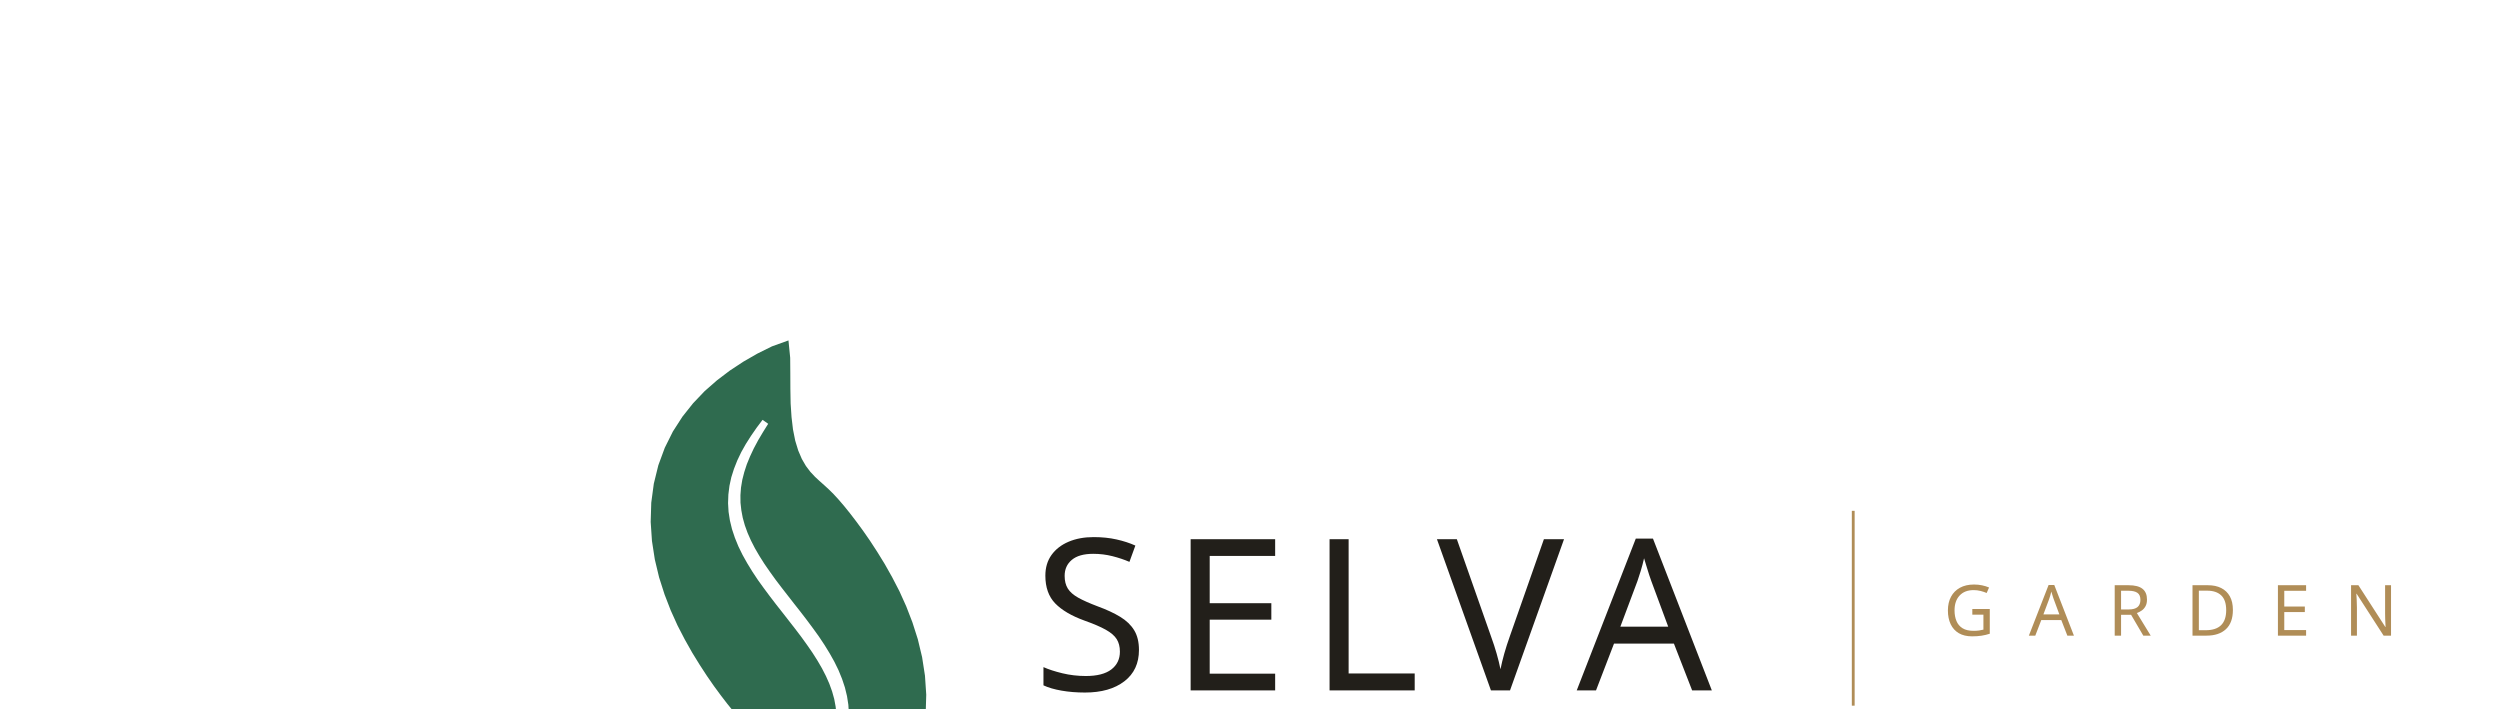
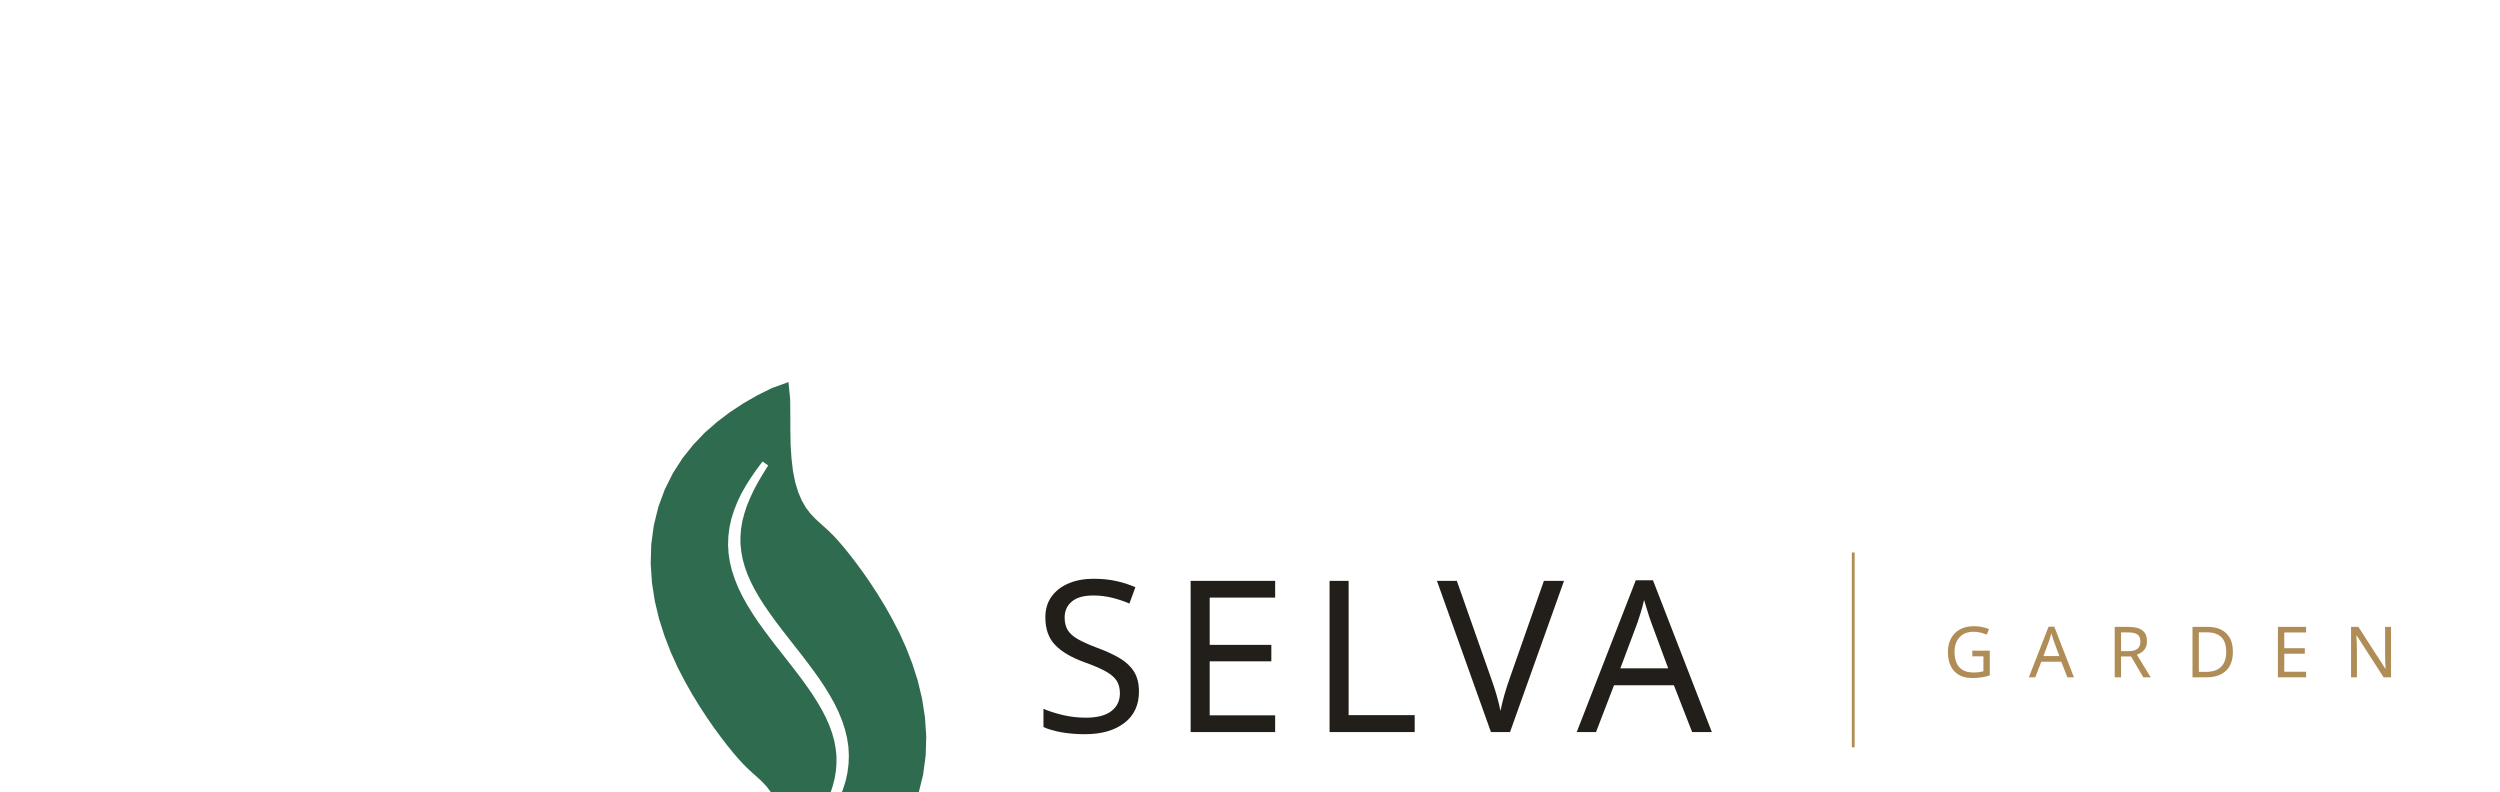
- <svg xmlns="http://www.w3.org/2000/svg" width="1200" height="340" viewBox="-220 230 1200 320">
+ <svg xmlns="http://www.w3.org/2000/svg" width="1200" height="380" viewBox="-220 230 1200 320">
  <defs />
  <g transform="translate(81.92 383.40) scale(0.6777)">
    <g transform="translate(-112.95 -36.14) scale(4.5179)">
      <path d="M50.00 92.00 L52.58 91.07 L54.88 89.93 L57.07 88.67 L59.18 87.28 L61.20 85.75 L63.14 84.05 L64.95 82.15 L66.62 80.05 L68.12 77.72 L69.39 75.17 L70.40 72.43 L71.11 69.54 L71.51 66.56 L71.60 63.54 L71.40 60.56 L70.95 57.65 L70.28 54.85 L69.43 52.19 L68.46 49.68 L67.39 47.31 L66.25 45.11 L65.09 43.05 L63.92 41.15 L62.78 39.40 L61.67 37.80 L60.61 36.36 L59.62 35.07 L58.70 33.93 L57.85 32.94 L57.06 32.08 L56.31 31.34 L55.58 30.67 L54.86 30.03 L54.15 29.37 L53.43 28.60 L52.74 27.69 L52.10 26.59 L51.53 25.26 L51.06 23.72 L50.71 21.96 L50.48 20.01 L50.34 17.89 L50.30 15.63 L50.29 13.23 L50.27 10.72 L50.00 8.00 L50.00 8.00 L47.42 8.93 L45.12 10.07 L42.93 11.33 L40.82 12.72 L38.80 14.25 L36.86 15.95 L35.05 17.85 L33.38 19.95 L31.88 22.28 L30.61 24.83 L29.60 27.57 L28.89 30.46 L28.49 33.44 L28.40 36.46 L28.60 39.44 L29.05 42.35 L29.72 45.15 L30.57 47.81 L31.54 50.32 L32.61 52.69 L33.75 54.89 L34.91 56.95 L36.08 58.85 L37.22 60.60 L38.33 62.20 L39.39 63.64 L40.38 64.93 L41.30 66.07 L42.15 67.06 L42.94 67.92 L43.69 68.66 L44.42 69.33 L45.14 69.97 L45.85 70.63 L46.57 71.40 L47.26 72.31 L47.90 73.41 L48.47 74.74 L48.94 76.28 L49.29 78.04 L49.52 79.99 L49.66 82.11 L49.70 84.37 L49.71 86.77 L49.73 89.28 L50.00 92.00 Z M54.06 79.55 L55.00 78.30 L55.87 77.04 L56.68 75.77 L57.40 74.49 L58.02 73.19 L58.54 71.87 L58.96 70.55 L59.25 69.21 L59.42 67.85 L59.47 66.49 L59.39 65.13 L59.18 63.77 L58.85 62.41 L58.40 61.06 L57.85 59.71 L57.20 58.38 L56.46 57.06 L55.65 55.74 L54.78 54.43 L53.85 53.14 L52.89 51.85 L51.90 50.56 L50.90 49.29 L49.91 48.02 L48.93 46.76 L47.98 45.51 L47.08 44.26 L46.23 43.03 L45.45 41.80 L44.74 40.58 L44.12 39.37 L43.59 38.17 L43.16 36.98 L42.83 35.80 L42.61 34.62 L42.48 33.44 L42.47 32.26 L42.56 31.07 L42.76 29.86 L43.07 28.65 L43.47 27.42 L43.98 26.18 L44.57 24.92 L45.25 23.65 L46.01 22.37 L46.82 21.07 L45.94 20.45 L45.00 21.70 L44.13 22.96 L43.32 24.23 L42.60 25.51 L41.98 26.81 L41.46 28.13 L41.04 29.45 L40.75 30.79 L40.58 32.15 L40.53 33.51 L40.61 34.87 L40.82 36.23 L41.15 37.59 L41.60 38.94 L42.15 40.29 L42.80 41.62 L43.54 42.94 L44.35 44.26 L45.22 45.57 L46.15 46.86 L47.11 48.15 L48.10 49.44 L49.10 50.71 L50.09 51.98 L51.07 53.24 L52.02 54.49 L52.92 55.74 L53.77 56.97 L54.55 58.20 L55.26 59.42 L55.88 60.63 L56.41 61.83 L56.84 63.02 L57.17 64.20 L57.39 65.38 L57.52 66.56 L57.53 67.74 L57.44 68.93 L57.24 70.14 L56.93 71.35 L56.53 72.58 L56.02 73.82 L55.43 75.08 L54.75 76.35 L53.99 77.63 L53.18 78.93 Z" fill="#2f6b4f" fill-rule="evenodd" />
    </g>
    <text x="285.9" y="189.7" dominant-baseline="central" text-anchor="start" font-family="Cormorant Garamond" font-weight="500" font-size="150" letter-spacing="15.00" fill="#221f1a">SELVA</text>
    <rect x="866.1" y="120.7" width="2" height="138.0" fill="#b08d57" />
    <text x="931.1" y="189.7" dominant-baseline="central" text-anchor="start" font-family="Jost" font-weight="300" font-size="50" letter-spacing="24.00" fill="#b08d57">GARDEN</text>
  </g>
</svg>
